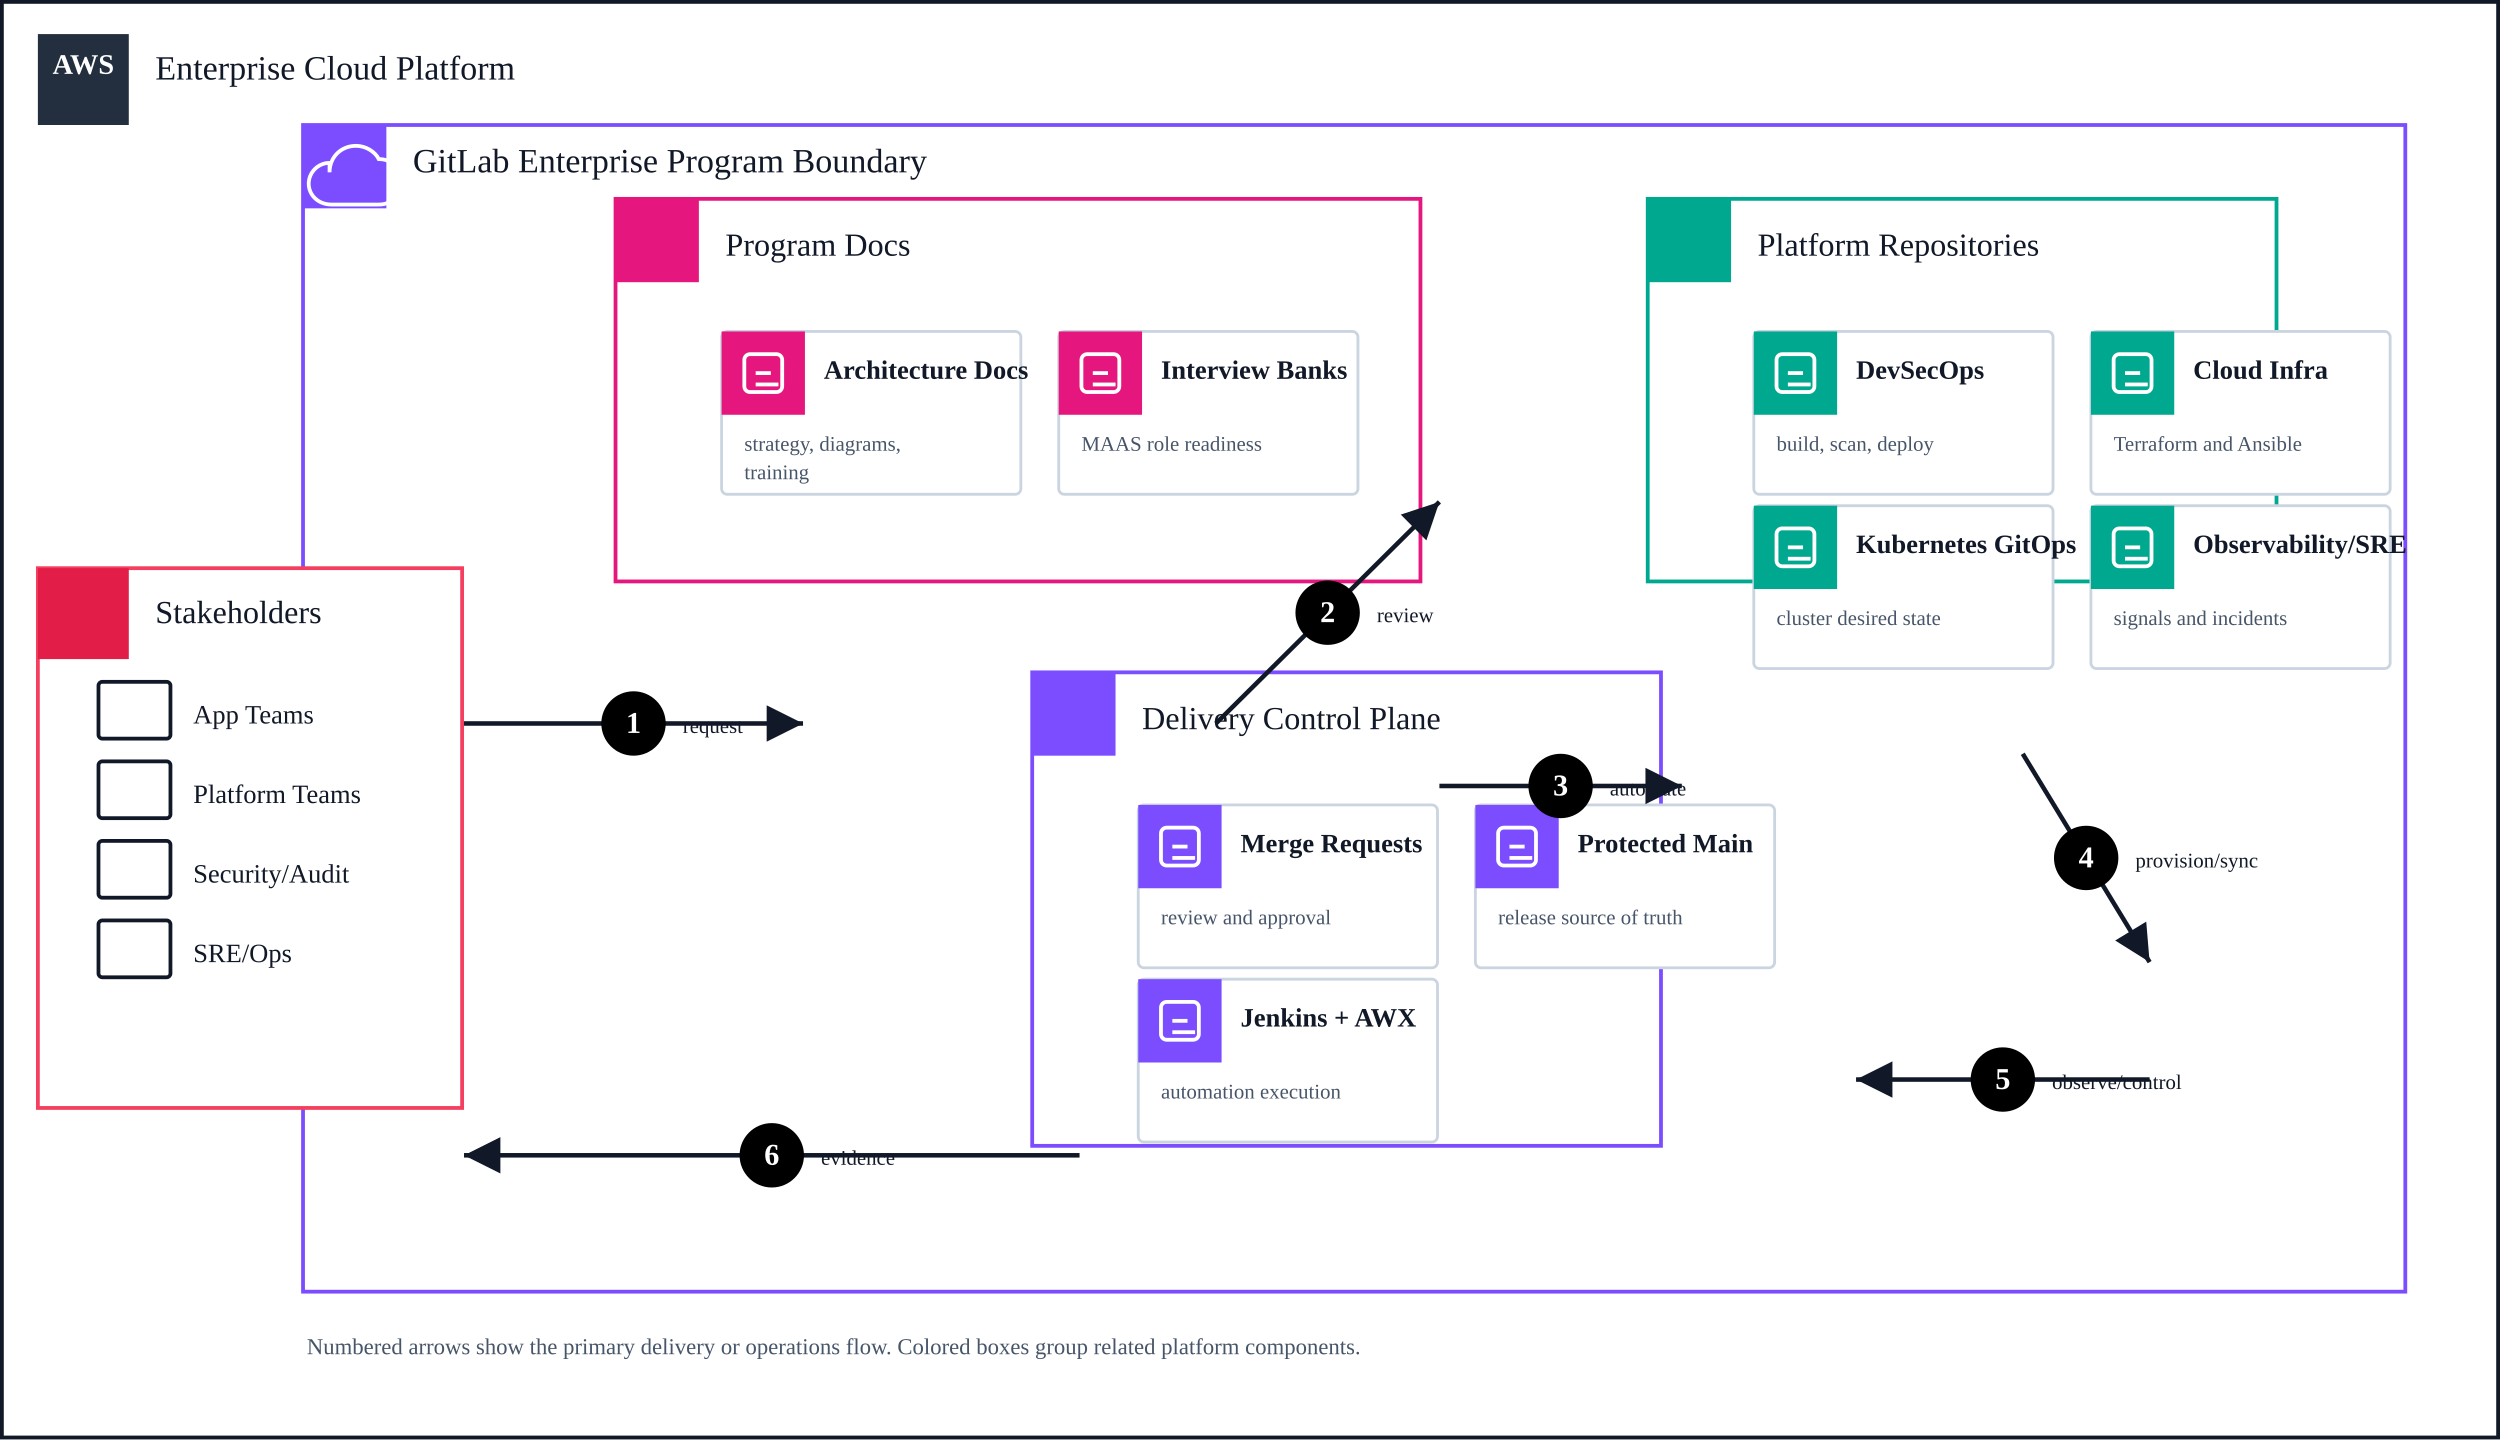
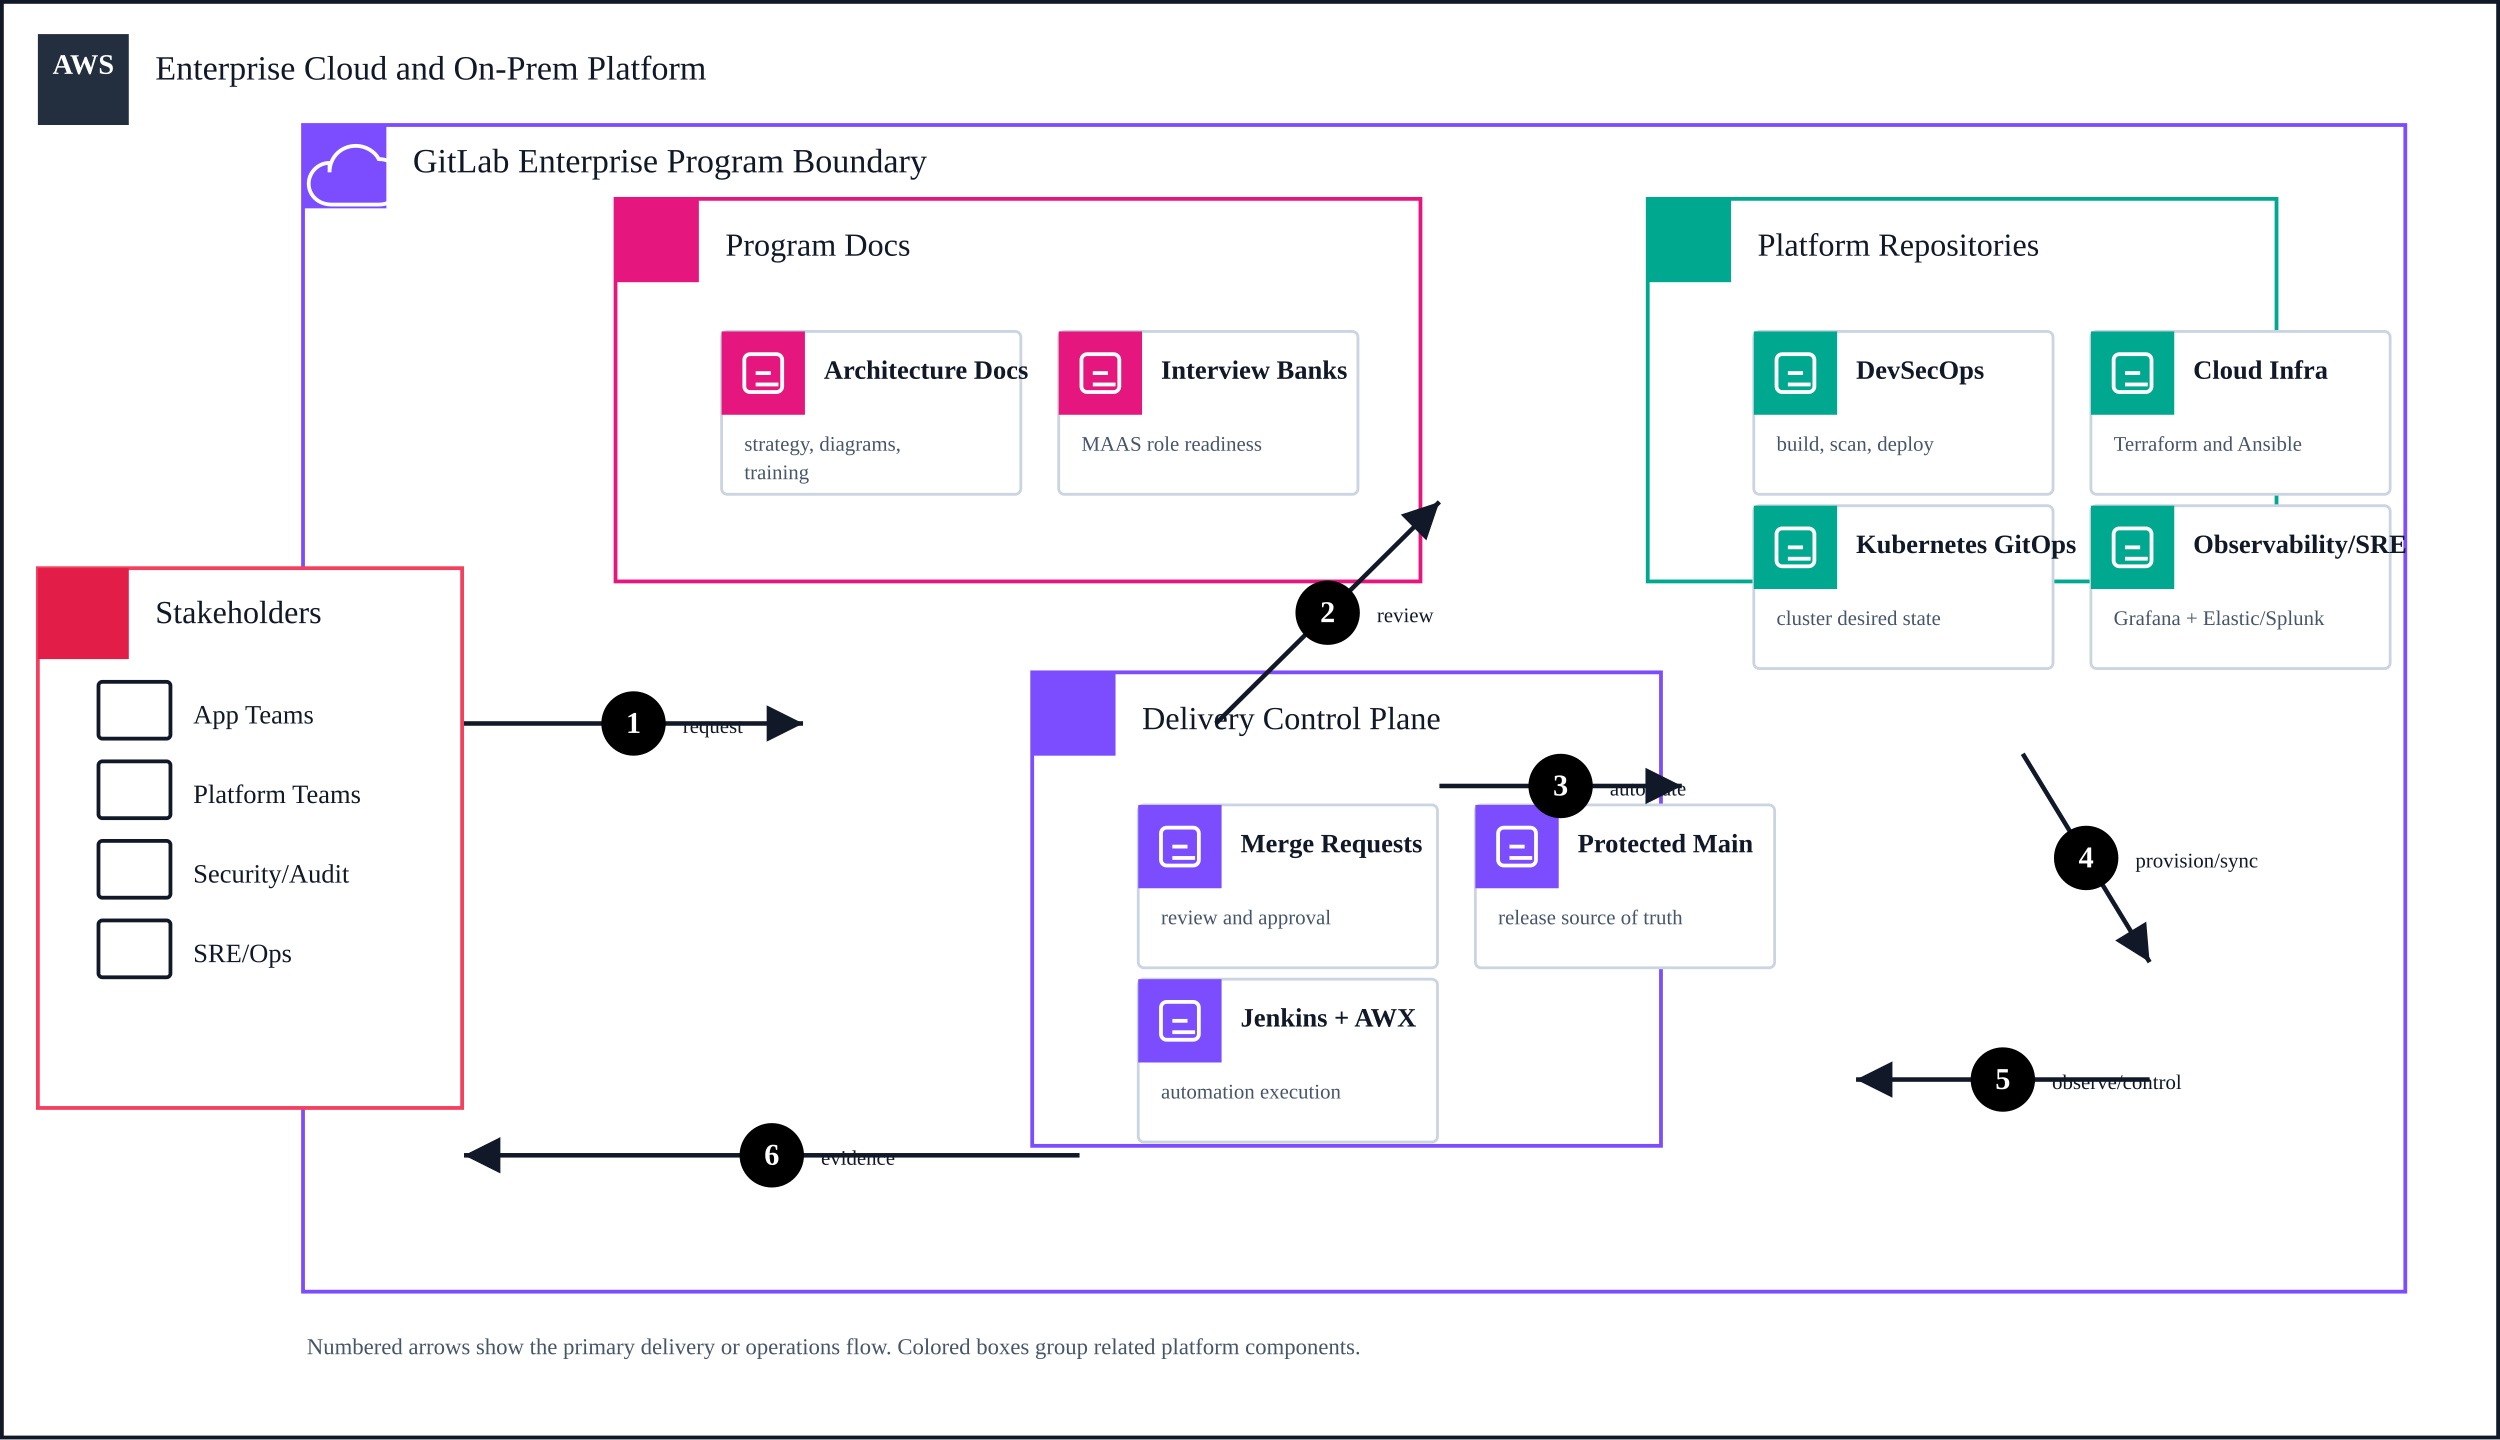
<svg xmlns="http://www.w3.org/2000/svg" width="1320" height="760" viewBox="0 0 1320 760" role="img" aria-labelledby="title desc">
  <defs>
    <marker id="arrow" markerWidth="12" markerHeight="12" refX="10" refY="6" orient="auto" markerUnits="strokeWidth">
      <path d="M2,2 L10,6 L2,10 Z" fill="#111827" />
    </marker>
    <filter id="softShadow" x="-10%" y="-10%" width="120%" height="120%">
      <feDropShadow dx="0" dy="2" stdDeviation="2" flood-color="#000000" flood-opacity="0.12" />
    </filter>
  </defs>
  <rect x="1" y="1" width="1318" height="758" fill="#ffffff" stroke="#111827" stroke-width="2" />
  <rect x="20" y="18" width="48" height="48" fill="#232f3e" />
  <text x="44" y="39" text-anchor="middle" font-size="15" font-weight="700" fill="#ffffff">AWS</text>
-   <text x="82" y="42" font-size="18" fill="#111827">Enterprise Cloud Platform</text>
+   <text x="82" y="42" font-size="18" fill="#111827">Enterprise Cloud and On-Prem Platform</text>
  <rect x="160" y="66" width="1110" height="616" rx="0" fill="none" stroke="#7c4dff" stroke-width="2" />
  <rect x="160" y="66" width="44" height="44" fill="#7c4dff" />
  <path d="M174 91c0-8 6-14 14-14 5 0 10 3 12 7 7 0 12 5 12 12s-5 12-12 12h-25c-7 0-12-5-12-11s5-11 11-11z" fill="none" stroke="#ffffff" stroke-width="2" />
  <text x="218" y="91" font-size="18" fill="#111827">GitLab Enterprise Program Boundary</text>
  <rect x="20" y="300" width="224" height="285" rx="0" fill="#ffffff" stroke="#f43f5e" stroke-width="2" />
  <rect x="20" y="300" width="48" height="48" fill="#e11d48" />
  <text x="82" y="329" font-size="17" fill="#111827">Stakeholders</text>
  <rect x="52" y="360" width="38" height="30" rx="2" fill="#ffffff" stroke="#111827" stroke-width="2" />
  <text x="102" y="382" font-size="14" fill="#111827">App Teams</text>
  <rect x="52" y="402" width="38" height="30" rx="2" fill="#ffffff" stroke="#111827" stroke-width="2" />
  <text x="102" y="424" font-size="14" fill="#111827">Platform Teams</text>
  <rect x="52" y="444" width="38" height="30" rx="2" fill="#ffffff" stroke="#111827" stroke-width="2" />
  <text x="102" y="466" font-size="14" fill="#111827">Security/Audit</text>
  <rect x="52" y="486" width="38" height="30" rx="2" fill="#ffffff" stroke="#111827" stroke-width="2" />
  <text x="102" y="508" font-size="14" fill="#111827">SRE/Ops</text>
  <rect x="325" y="105" width="425" height="202" rx="0" fill="#ffffff" stroke="#e5177e" stroke-width="2" />
  <rect x="325" y="105" width="44" height="44" fill="#e5177e" />
  <text x="383" y="135" font-size="17" fill="#111827">Program Docs</text>
  <rect x="381" y="175" width="158" height="86" rx="3" fill="#ffffff" stroke="#cbd5e1" stroke-width="1.5" />
  <rect x="381" y="175" width="44" height="44" fill="#e5177e" />
  <rect x="393" y="187" width="20" height="20" rx="3" fill="none" stroke="#ffffff" stroke-width="2" />
  <path d="M399 197h8M399 203h12" stroke="#ffffff" stroke-width="2" />
  <text x="435" y="200" font-size="14" fill="#111827" font-weight="700">
    <tspan x="435" dy="0">Architecture Docs</tspan>
  </text>
  <text x="393" y="238" font-size="11" fill="#475569" font-weight="400">
    <tspan x="393" dy="0">strategy, diagrams,</tspan>
    <tspan x="393" dy="15">training</tspan>
  </text>
  <rect x="559" y="175" width="158" height="86" rx="3" fill="#ffffff" stroke="#cbd5e1" stroke-width="1.5" />
  <rect x="559" y="175" width="44" height="44" fill="#e5177e" />
  <rect x="571" y="187" width="20" height="20" rx="3" fill="none" stroke="#ffffff" stroke-width="2" />
  <path d="M577 197h8M577 203h12" stroke="#ffffff" stroke-width="2" />
  <text x="613" y="200" font-size="14" fill="#111827" font-weight="700">
    <tspan x="613" dy="0">Interview Banks</tspan>
  </text>
  <text x="571" y="238" font-size="11" fill="#475569" font-weight="400">
    <tspan x="571" dy="0">MAAS role readiness</tspan>
  </text>
  <rect x="545" y="355" width="332" height="250" rx="0" fill="#ffffff" stroke="#7c4dff" stroke-width="2" />
  <rect x="545" y="355" width="44" height="44" fill="#7c4dff" />
  <text x="603" y="385" font-size="17" fill="#111827">Delivery Control Plane</text>
  <rect x="601" y="425" width="158" height="86" rx="3" fill="#ffffff" stroke="#cbd5e1" stroke-width="1.5" />
  <rect x="601" y="425" width="44" height="44" fill="#7c4dff" />
  <rect x="613" y="437" width="20" height="20" rx="3" fill="none" stroke="#ffffff" stroke-width="2" />
  <path d="M619 447h8M619 453h12" stroke="#ffffff" stroke-width="2" />
  <text x="655" y="450" font-size="14" fill="#111827" font-weight="700">
    <tspan x="655" dy="0">Merge Requests</tspan>
  </text>
  <text x="613" y="488" font-size="11" fill="#475569" font-weight="400">
    <tspan x="613" dy="0">review and approval</tspan>
  </text>
  <rect x="779" y="425" width="158" height="86" rx="3" fill="#ffffff" stroke="#cbd5e1" stroke-width="1.5" />
  <rect x="779" y="425" width="44" height="44" fill="#7c4dff" />
  <rect x="791" y="437" width="20" height="20" rx="3" fill="none" stroke="#ffffff" stroke-width="2" />
  <path d="M797 447h8M797 453h12" stroke="#ffffff" stroke-width="2" />
  <text x="833" y="450" font-size="14" fill="#111827" font-weight="700">
    <tspan x="833" dy="0">Protected Main</tspan>
  </text>
  <text x="791" y="488" font-size="11" fill="#475569" font-weight="400">
    <tspan x="791" dy="0">release source of truth</tspan>
  </text>
  <rect x="601" y="517" width="158" height="86" rx="3" fill="#ffffff" stroke="#cbd5e1" stroke-width="1.5" />
  <rect x="601" y="517" width="44" height="44" fill="#7c4dff" />
  <rect x="613" y="529" width="20" height="20" rx="3" fill="none" stroke="#ffffff" stroke-width="2" />
  <path d="M619 539h8M619 545h12" stroke="#ffffff" stroke-width="2" />
  <text x="655" y="542" font-size="14" fill="#111827" font-weight="700">
    <tspan x="655" dy="0">Jenkins + AWX</tspan>
  </text>
  <text x="613" y="580" font-size="11" fill="#475569" font-weight="400">
    <tspan x="613" dy="0">automation execution</tspan>
  </text>
  <rect x="870" y="105" width="332" height="202" rx="0" fill="#ffffff" stroke="#00a88f" stroke-width="2" />
  <rect x="870" y="105" width="44" height="44" fill="#00a88f" />
  <text x="928" y="135" font-size="17" fill="#111827">Platform Repositories</text>
  <rect x="926" y="175" width="158" height="86" rx="3" fill="#ffffff" stroke="#cbd5e1" stroke-width="1.5" />
  <rect x="926" y="175" width="44" height="44" fill="#00a88f" />
  <rect x="938" y="187" width="20" height="20" rx="3" fill="none" stroke="#ffffff" stroke-width="2" />
  <path d="M944 197h8M944 203h12" stroke="#ffffff" stroke-width="2" />
  <text x="980" y="200" font-size="14" fill="#111827" font-weight="700">
    <tspan x="980" dy="0">DevSecOps</tspan>
  </text>
  <text x="938" y="238" font-size="11" fill="#475569" font-weight="400">
    <tspan x="938" dy="0">build, scan, deploy</tspan>
  </text>
  <rect x="1104" y="175" width="158" height="86" rx="3" fill="#ffffff" stroke="#cbd5e1" stroke-width="1.5" />
  <rect x="1104" y="175" width="44" height="44" fill="#00a88f" />
  <rect x="1116" y="187" width="20" height="20" rx="3" fill="none" stroke="#ffffff" stroke-width="2" />
  <path d="M1122 197h8M1122 203h12" stroke="#ffffff" stroke-width="2" />
  <text x="1158" y="200" font-size="14" fill="#111827" font-weight="700">
    <tspan x="1158" dy="0">Cloud Infra</tspan>
  </text>
  <text x="1116" y="238" font-size="11" fill="#475569" font-weight="400">
    <tspan x="1116" dy="0">Terraform and Ansible</tspan>
  </text>
  <rect x="926" y="267" width="158" height="86" rx="3" fill="#ffffff" stroke="#cbd5e1" stroke-width="1.5" />
  <rect x="926" y="267" width="44" height="44" fill="#00a88f" />
  <rect x="938" y="279" width="20" height="20" rx="3" fill="none" stroke="#ffffff" stroke-width="2" />
  <path d="M944 289h8M944 295h12" stroke="#ffffff" stroke-width="2" />
  <text x="980" y="292" font-size="14" fill="#111827" font-weight="700">
    <tspan x="980" dy="0">Kubernetes GitOps</tspan>
  </text>
  <text x="938" y="330" font-size="11" fill="#475569" font-weight="400">
    <tspan x="938" dy="0">cluster desired state</tspan>
  </text>
  <rect x="1104" y="267" width="158" height="86" rx="3" fill="#ffffff" stroke="#cbd5e1" stroke-width="1.5" />
  <rect x="1104" y="267" width="44" height="44" fill="#00a88f" />
  <rect x="1116" y="279" width="20" height="20" rx="3" fill="none" stroke="#ffffff" stroke-width="2" />
  <path d="M1122 289h8M1122 295h12" stroke="#ffffff" stroke-width="2" />
  <text x="1158" y="292" font-size="14" fill="#111827" font-weight="700">
    <tspan x="1158" dy="0">Observability/SRE</tspan>
  </text>
  <text x="1116" y="330" font-size="11" fill="#475569" font-weight="400">
-     <tspan x="1116" dy="0">signals and incidents</tspan>
+     <tspan x="1116" dy="0">Grafana + Elastic/Splunk</tspan>
  </text>
  <line x1="245" y1="382" x2="424" y2="382" stroke="#111827" stroke-width="2.4" marker-end="url(#arrow)" />
  <circle cx="334.5" cy="382.0" r="17" fill="#000000" />
  <text x="334.5" y="387.0" text-anchor="middle" font-size="16" font-weight="700" fill="#ffffff">1</text>
  <text x="360.5" y="387.0" font-size="11" fill="#111827">request</text>
  <line x1="642" y1="382" x2="760" y2="265" stroke="#111827" stroke-width="2.4" marker-end="url(#arrow)" />
  <circle cx="701.0" cy="323.5" r="17" fill="#000000" />
  <text x="701.0" y="328.5" text-anchor="middle" font-size="16" font-weight="700" fill="#ffffff">2</text>
  <text x="727.0" y="328.5" font-size="11" fill="#111827">review</text>
  <line x1="760" y1="415" x2="888" y2="415" stroke="#111827" stroke-width="2.4" marker-end="url(#arrow)" />
  <circle cx="824.0" cy="415.0" r="17" fill="#000000" />
  <text x="824.0" y="420.0" text-anchor="middle" font-size="16" font-weight="700" fill="#ffffff">3</text>
  <text x="850.0" y="420.0" font-size="11" fill="#111827">automate</text>
  <line x1="1068" y1="398" x2="1135" y2="508" stroke="#111827" stroke-width="2.4" marker-end="url(#arrow)" />
  <circle cx="1101.5" cy="453.0" r="17" fill="#000000" />
  <text x="1101.5" y="458.0" text-anchor="middle" font-size="16" font-weight="700" fill="#ffffff">4</text>
  <text x="1127.5" y="458.0" font-size="11" fill="#111827">provision/sync</text>
  <line x1="1135" y1="570" x2="980" y2="570" stroke="#111827" stroke-width="2.4" marker-end="url(#arrow)" />
  <circle cx="1057.5" cy="570.0" r="17" fill="#000000" />
  <text x="1057.5" y="575.0" text-anchor="middle" font-size="16" font-weight="700" fill="#ffffff">5</text>
  <text x="1083.5" y="575.0" font-size="11" fill="#111827">observe/control</text>
  <line x1="570" y1="610" x2="245" y2="610" stroke="#111827" stroke-width="2.4" marker-end="url(#arrow)" />
  <circle cx="407.5" cy="610.0" r="17" fill="#000000" />
  <text x="407.5" y="615.0" text-anchor="middle" font-size="16" font-weight="700" fill="#ffffff">6</text>
  <text x="433.5" y="615.0" font-size="11" fill="#111827">evidence</text>
  <text x="162" y="715" font-size="12" fill="#475569">Numbered arrows show the primary delivery or operations flow. Colored boxes group related platform components.</text>
</svg>
